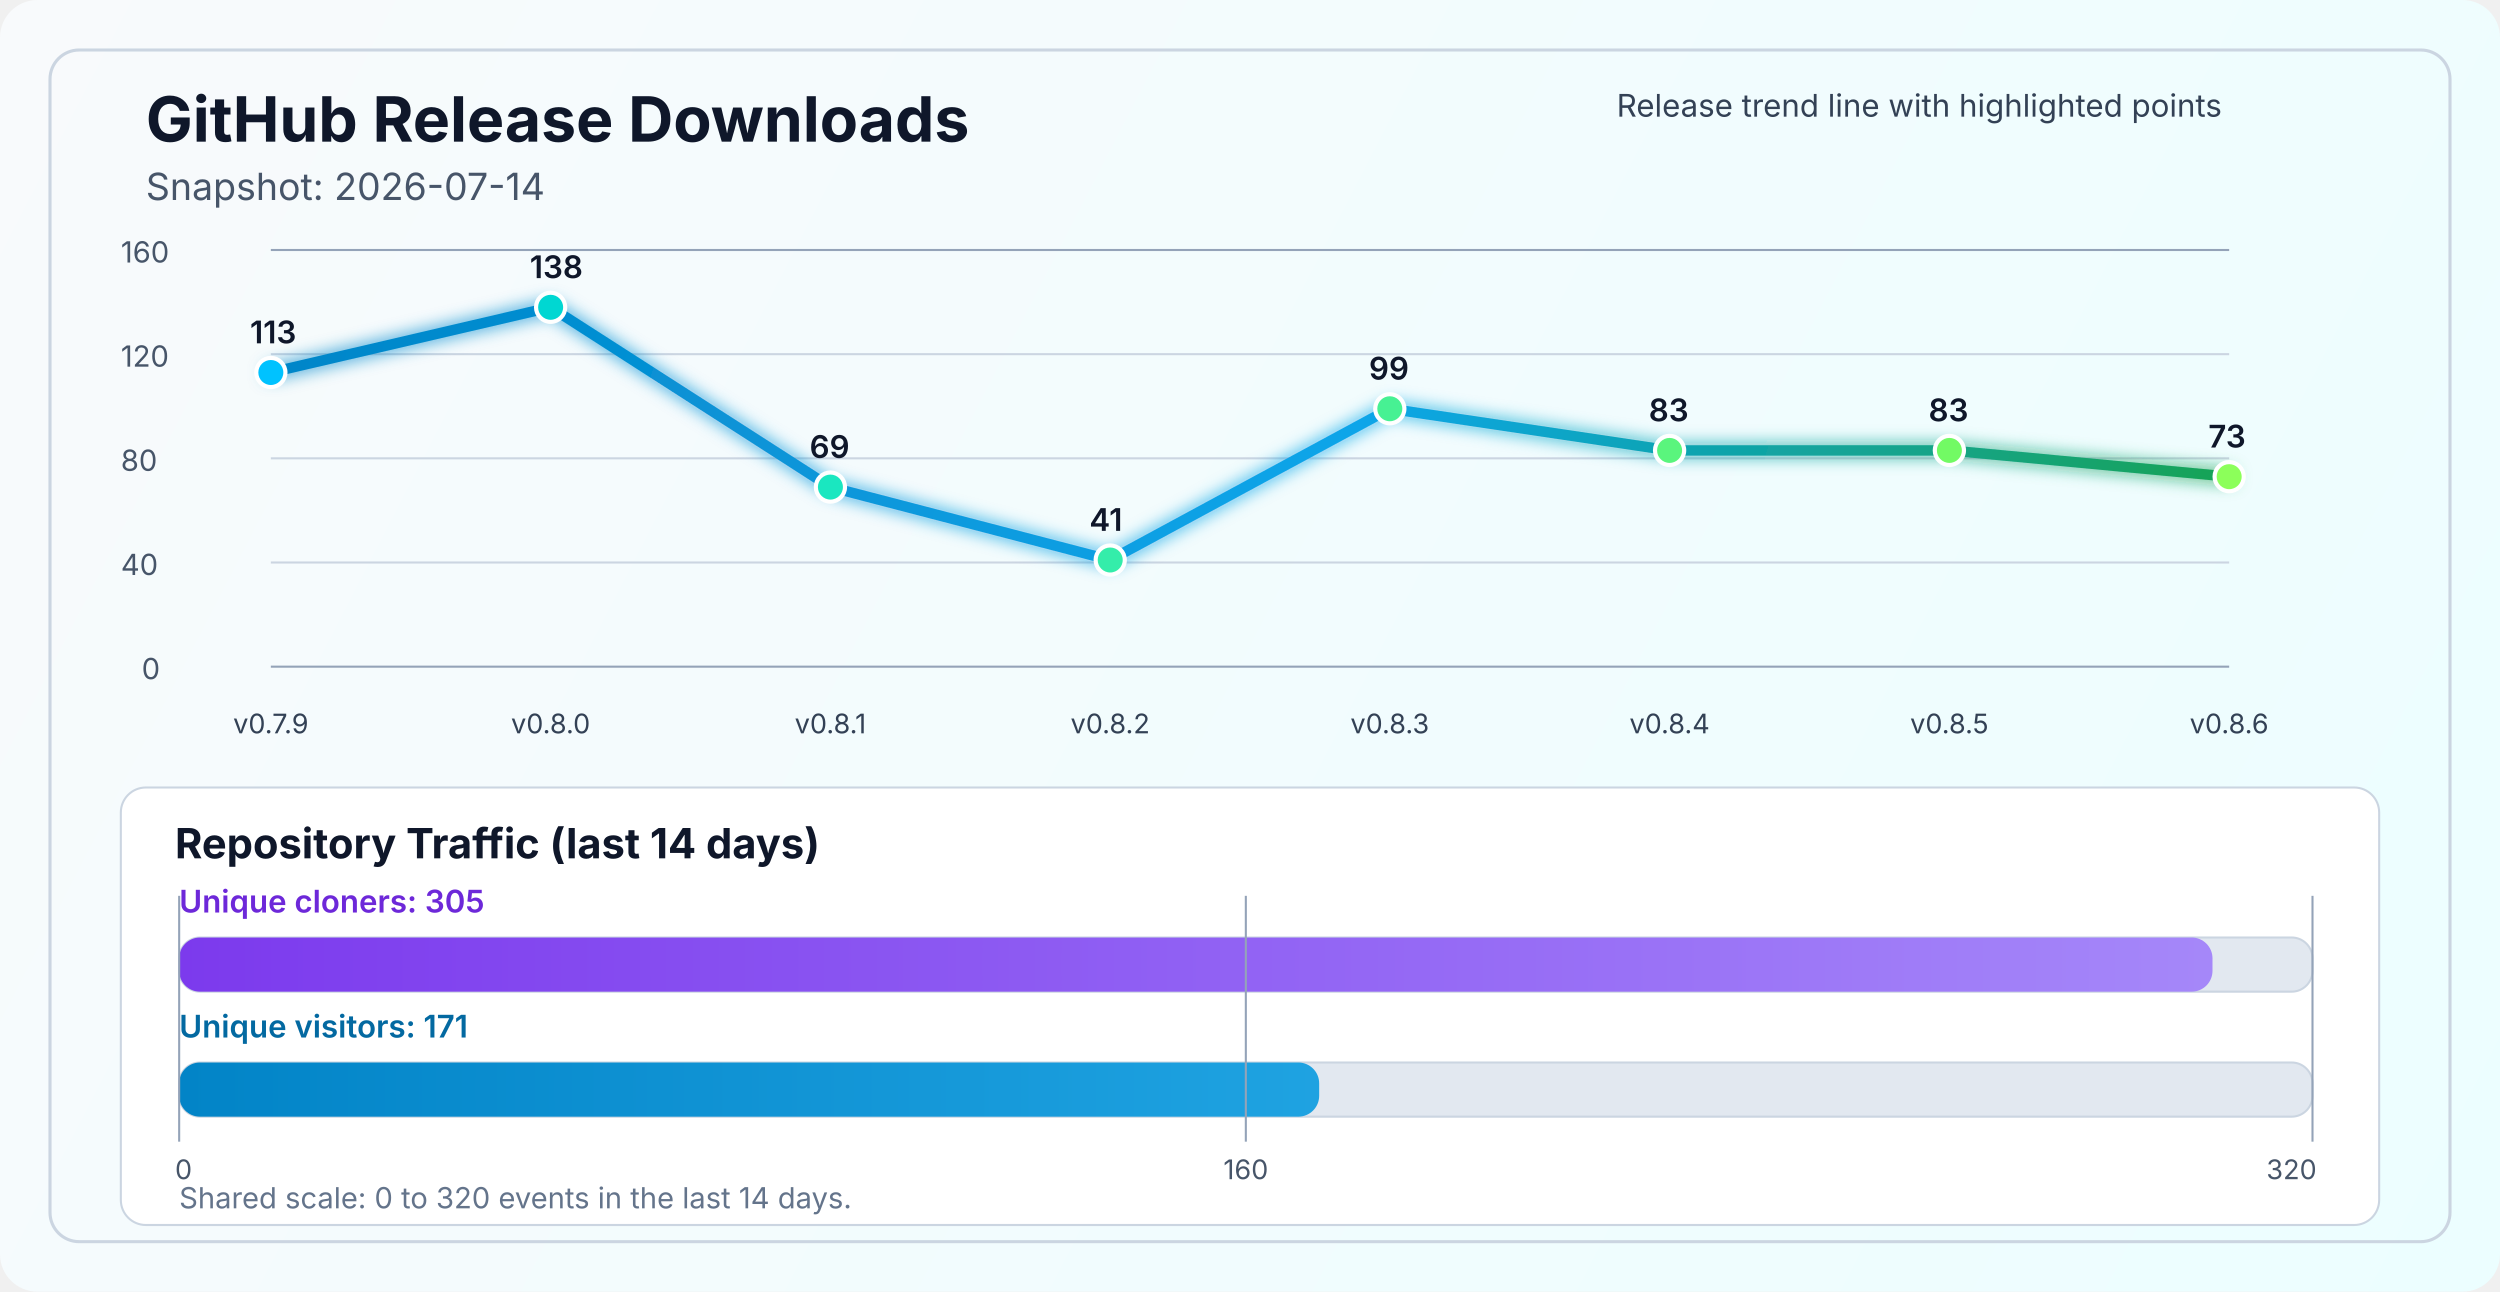
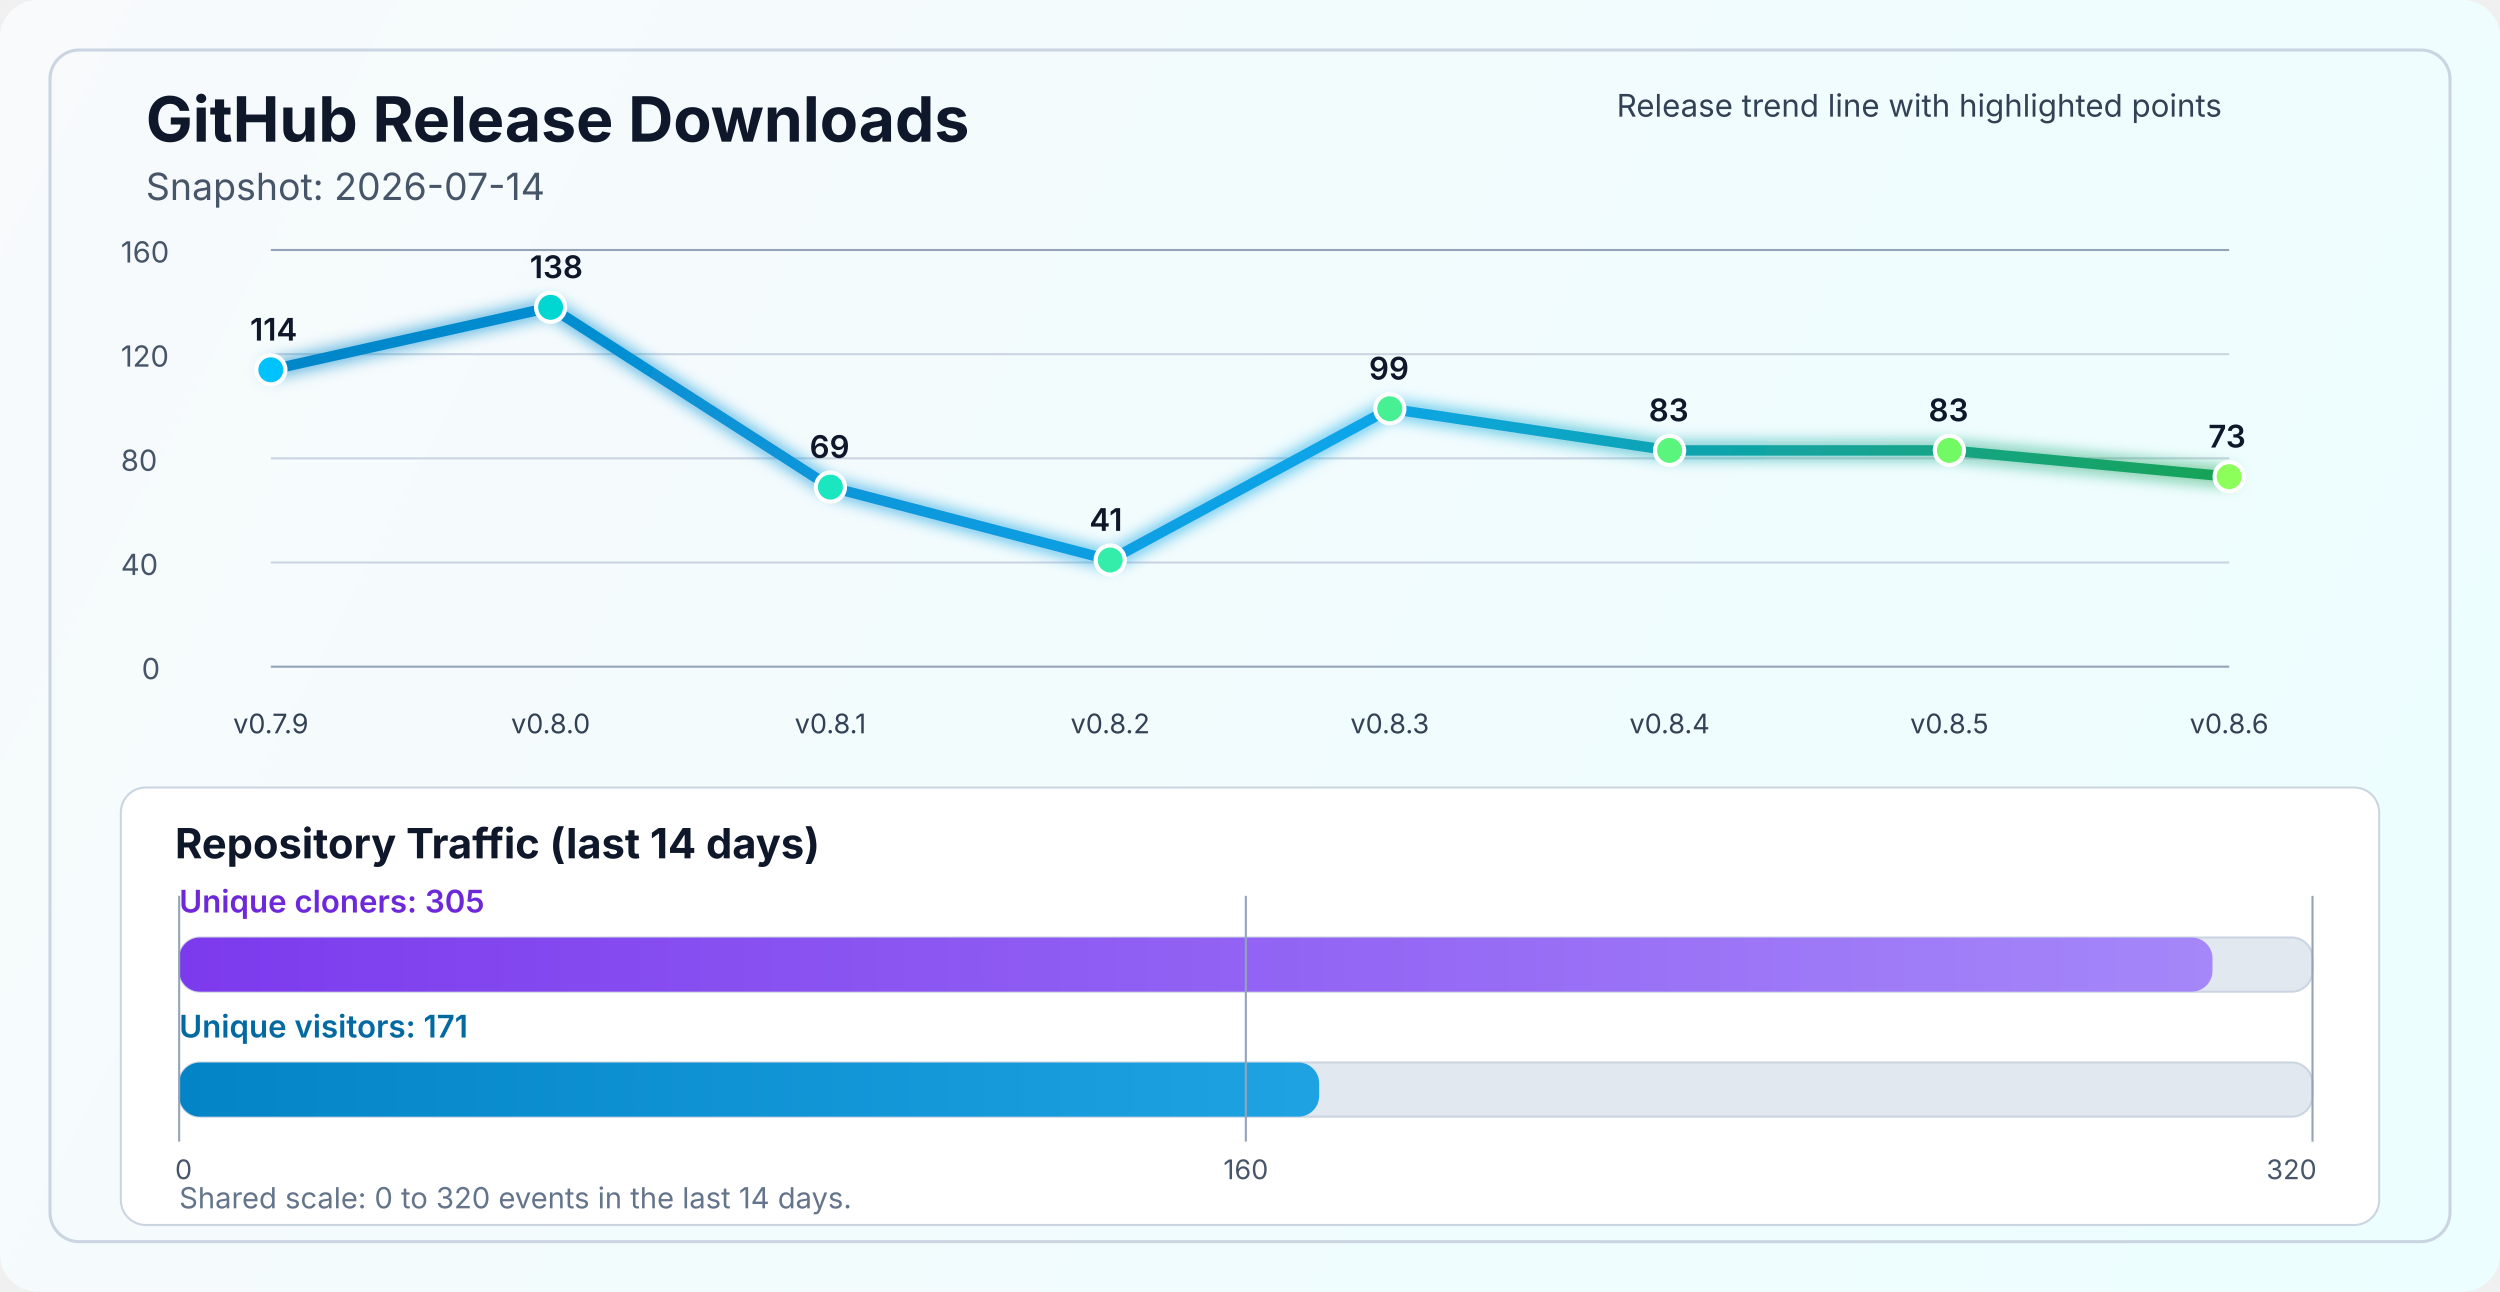
<svg xmlns="http://www.w3.org/2000/svg" width="1200" height="620" viewBox="0 0 1200 620" fill="none" role="img" aria-labelledby="title desc">
  <defs>
    <linearGradient id="bg" x1="0" y1="0" x2="1200" y2="620" gradientUnits="userSpaceOnUse">
      <stop stop-color="#F8FAFC" />
      <stop offset="1" stop-color="#ECFEFF" />
    </linearGradient>
    <linearGradient id="line" x1="130" y1="86" x2="1070" y2="340" gradientUnits="userSpaceOnUse">
      <stop stop-color="#0284C7" />
      <stop offset="0.55" stop-color="#0EA5E9" />
      <stop offset="1" stop-color="#16A34A" />
    </linearGradient>
    <linearGradient id="cloneFill" x1="86" y1="450" x2="1110" y2="450" gradientUnits="userSpaceOnUse">
      <stop stop-color="#7C3AED" />
      <stop offset="1" stop-color="#A78BFA" />
    </linearGradient>
    <linearGradient id="viewFill" x1="86" y1="482" x2="1110" y2="482" gradientUnits="userSpaceOnUse">
      <stop stop-color="#0284C7" />
      <stop offset="1" stop-color="#38BDF8" />
    </linearGradient>
    <filter id="glow" x="-50%" y="-50%" width="200%" height="200%">
      <feGaussianBlur stdDeviation="4" result="blur" />
      <feMerge>
        <feMergeNode in="blur" />
        <feMergeNode in="SourceGraphic" />
      </feMerge>
    </filter>
  </defs>
  <rect width="1200" height="620" rx="18" fill="url(#bg)" />
  <rect x="24" y="24" width="1152" height="572" rx="14" stroke="#CBD5E1" stroke-width="1.5" />
  <text x="70" y="68" fill="#0F172A" font-size="30" font-family="SF Pro Display, -apple-system, BlinkMacSystemFont, Segoe UI, sans-serif" font-weight="700">GitHub Release Downloads</text>
  <text x="70" y="96" fill="#475569" font-size="18" font-family="SF Pro Text, -apple-system, BlinkMacSystemFont, Segoe UI, sans-serif">Snapshot: 2026-07-14</text>
  <line x1="130" y1="320.0" x2="1070" y2="320.0" stroke="#94A3B8" stroke-width="1" />
  <line x1="130" y1="270.0" x2="1070" y2="270.0" stroke="#CBD5E1" stroke-width="1" />
  <line x1="130" y1="220.0" x2="1070" y2="220.0" stroke="#CBD5E1" stroke-width="1" />
  <line x1="130" y1="170.0" x2="1070" y2="170.0" stroke="#CBD5E1" stroke-width="1" />
  <line x1="130" y1="120.0" x2="1070" y2="120.0" stroke="#94A3B8" stroke-width="1" />
  <text x="68" y="326.0" fill="#475569" font-size="14" font-family="SF Pro Text, -apple-system, BlinkMacSystemFont, Segoe UI, sans-serif">0</text>
  <text x="58" y="276.0" fill="#475569" font-size="14" font-family="SF Pro Text, -apple-system, BlinkMacSystemFont, Segoe UI, sans-serif">40</text>
  <text x="58" y="226.0" fill="#475569" font-size="14" font-family="SF Pro Text, -apple-system, BlinkMacSystemFont, Segoe UI, sans-serif">80</text>
  <text x="58" y="176.0" fill="#475569" font-size="14" font-family="SF Pro Text, -apple-system, BlinkMacSystemFont, Segoe UI, sans-serif">120</text>
  <text x="58" y="126.0" fill="#475569" font-size="14" font-family="SF Pro Text, -apple-system, BlinkMacSystemFont, Segoe UI, sans-serif">160</text>
-   <polyline points="130.0,178.8 264.3,147.5 398.6,233.8 532.9,268.8 667.1,196.2 801.4,216.2 935.7,216.2 1070.0,228.8" fill="none" stroke="url(#line)" stroke-width="5" stroke-linecap="round" stroke-linejoin="round" filter="url(#glow)" />
-   <circle cx="130.0" cy="178.8" r="7" fill="#00C2FF" stroke="#FFFFFF" stroke-width="2" />
+   <polyline points="130.0,177.5 264.3,147.5 398.6,233.8 532.9,268.8 667.1,196.2 801.4,216.2 935.7,216.2 1070.0,228.8" fill="none" stroke="url(#line)" stroke-width="5" stroke-linecap="round" stroke-linejoin="round" filter="url(#glow)" />
+   <circle cx="130.0" cy="177.5" r="7" fill="#00C2FF" stroke="#FFFFFF" stroke-width="2" />
  <circle cx="264.3" cy="147.5" r="7" fill="#00D7D2" stroke="#FFFFFF" stroke-width="2" />
  <circle cx="398.6" cy="233.8" r="7" fill="#1AE7C0" stroke="#FFFFFF" stroke-width="2" />
  <circle cx="532.9" cy="268.8" r="7" fill="#34EDAA" stroke="#FFFFFF" stroke-width="2" />
  <circle cx="667.1" cy="196.2" r="7" fill="#47F193" stroke="#FFFFFF" stroke-width="2" />
  <circle cx="801.4" cy="216.2" r="7" fill="#5AF57D" stroke="#FFFFFF" stroke-width="2" />
  <circle cx="935.7" cy="216.2" r="7" fill="#72FA64" stroke="#FFFFFF" stroke-width="2" />
  <circle cx="1070.0" cy="228.8" r="7" fill="#8CFF5A" stroke="#FFFFFF" stroke-width="2" />
  <text x="130.0" y="352" text-anchor="middle" fill="#334155" font-size="13" font-family="SF Pro Text, -apple-system, BlinkMacSystemFont, Segoe UI, sans-serif">v0.7.9</text>
  <text x="264.3" y="352" text-anchor="middle" fill="#334155" font-size="13" font-family="SF Pro Text, -apple-system, BlinkMacSystemFont, Segoe UI, sans-serif">v0.8.0</text>
  <text x="398.6" y="352" text-anchor="middle" fill="#334155" font-size="13" font-family="SF Pro Text, -apple-system, BlinkMacSystemFont, Segoe UI, sans-serif">v0.8.1</text>
  <text x="532.9" y="352" text-anchor="middle" fill="#334155" font-size="13" font-family="SF Pro Text, -apple-system, BlinkMacSystemFont, Segoe UI, sans-serif">v0.8.2</text>
  <text x="667.1" y="352" text-anchor="middle" fill="#334155" font-size="13" font-family="SF Pro Text, -apple-system, BlinkMacSystemFont, Segoe UI, sans-serif">v0.8.3</text>
  <text x="801.4" y="352" text-anchor="middle" fill="#334155" font-size="13" font-family="SF Pro Text, -apple-system, BlinkMacSystemFont, Segoe UI, sans-serif">v0.8.4</text>
  <text x="935.7" y="352" text-anchor="middle" fill="#334155" font-size="13" font-family="SF Pro Text, -apple-system, BlinkMacSystemFont, Segoe UI, sans-serif">v0.8.5</text>
  <text x="1070.0" y="352" text-anchor="middle" fill="#334155" font-size="13" font-family="SF Pro Text, -apple-system, BlinkMacSystemFont, Segoe UI, sans-serif">v0.8.6</text>
-   <text x="120.0" y="164.8" fill="#0F172A" font-size="15" font-family="SF Pro Text, -apple-system, BlinkMacSystemFont, Segoe UI, sans-serif" font-weight="600">113</text>
+   <text x="120.0" y="163.5" fill="#0F172A" font-size="15" font-family="SF Pro Text, -apple-system, BlinkMacSystemFont, Segoe UI, sans-serif" font-weight="600">114</text>
  <text x="254.3" y="133.5" fill="#0F172A" font-size="15" font-family="SF Pro Text, -apple-system, BlinkMacSystemFont, Segoe UI, sans-serif" font-weight="600">138</text>
  <text x="388.6" y="219.8" fill="#0F172A" font-size="15" font-family="SF Pro Text, -apple-system, BlinkMacSystemFont, Segoe UI, sans-serif" font-weight="600">69</text>
  <text x="522.9" y="254.8" fill="#0F172A" font-size="15" font-family="SF Pro Text, -apple-system, BlinkMacSystemFont, Segoe UI, sans-serif" font-weight="600">41</text>
  <text x="657.1" y="182.2" fill="#0F172A" font-size="15" font-family="SF Pro Text, -apple-system, BlinkMacSystemFont, Segoe UI, sans-serif" font-weight="600">99</text>
  <text x="791.4" y="202.2" fill="#0F172A" font-size="15" font-family="SF Pro Text, -apple-system, BlinkMacSystemFont, Segoe UI, sans-serif" font-weight="600">83</text>
  <text x="925.7" y="202.2" fill="#0F172A" font-size="15" font-family="SF Pro Text, -apple-system, BlinkMacSystemFont, Segoe UI, sans-serif" font-weight="600">83</text>
  <text x="1060.0" y="214.8" fill="#0F172A" font-size="15" font-family="SF Pro Text, -apple-system, BlinkMacSystemFont, Segoe UI, sans-serif" font-weight="600">73</text>
  <text x="776" y="56" fill="#334155" font-size="15" font-family="SF Pro Text, -apple-system, BlinkMacSystemFont, Segoe UI, sans-serif">Release trend line with highlighted points</text>
  <rect x="58" y="378" width="1084" height="210" rx="12" fill="#FFFFFF" stroke="#CBD5E1" stroke-width="1" />
  <text x="84" y="412" fill="#0F172A" font-size="20" font-family="SF Pro Text, -apple-system, BlinkMacSystemFont, Segoe UI, sans-serif" font-weight="700">Repository Traffic (last 14 days)</text>
  <text x="86" y="438" fill="#6D28D9" font-size="15" font-family="SF Pro Text, -apple-system, BlinkMacSystemFont, Segoe UI, sans-serif" font-weight="600">Unique cloners: 305</text>
  <rect x="86" y="450" width="1024" height="26" rx="10" fill="#E2E8F0" stroke="#CBD5E1" stroke-width="1" />
  <rect x="86" y="450" width="976.0" height="26" rx="10" fill="url(#cloneFill)" />
  <text x="86" y="498" fill="#0369A1" font-size="15" font-family="SF Pro Text, -apple-system, BlinkMacSystemFont, Segoe UI, sans-serif" font-weight="600">Unique visitors: 171</text>
  <rect x="86" y="510" width="1024" height="26" rx="10" fill="#E2E8F0" stroke="#CBD5E1" stroke-width="1" />
  <rect x="86" y="510" width="547.2" height="26" rx="10" fill="url(#viewFill)" />
  <line x1="86" y1="430" x2="86" y2="548" stroke="#94A3B8" stroke-width="1" />
  <line x1="598.0" y1="430" x2="598.0" y2="548" stroke="#94A3B8" stroke-width="1" />
  <line x1="1110" y1="430" x2="1110" y2="548" stroke="#94A3B8" stroke-width="1" />
  <text x="84" y="566" text-anchor="start" fill="#475569" font-size="13" font-family="SF Pro Text, -apple-system, BlinkMacSystemFont, Segoe UI, sans-serif">0</text>
  <text x="598.0" y="566" text-anchor="middle" fill="#475569" font-size="13" font-family="SF Pro Text, -apple-system, BlinkMacSystemFont, Segoe UI, sans-serif">160</text>
  <text x="1112" y="566" text-anchor="end" fill="#475569" font-size="13" font-family="SF Pro Text, -apple-system, BlinkMacSystemFont, Segoe UI, sans-serif">320</text>
  <text x="86" y="580" fill="#64748B" font-size="14" font-family="SF Pro Text, -apple-system, BlinkMacSystemFont, Segoe UI, sans-serif">Shared scale: 0 to 320 events in the last 14 days.</text>
</svg>
